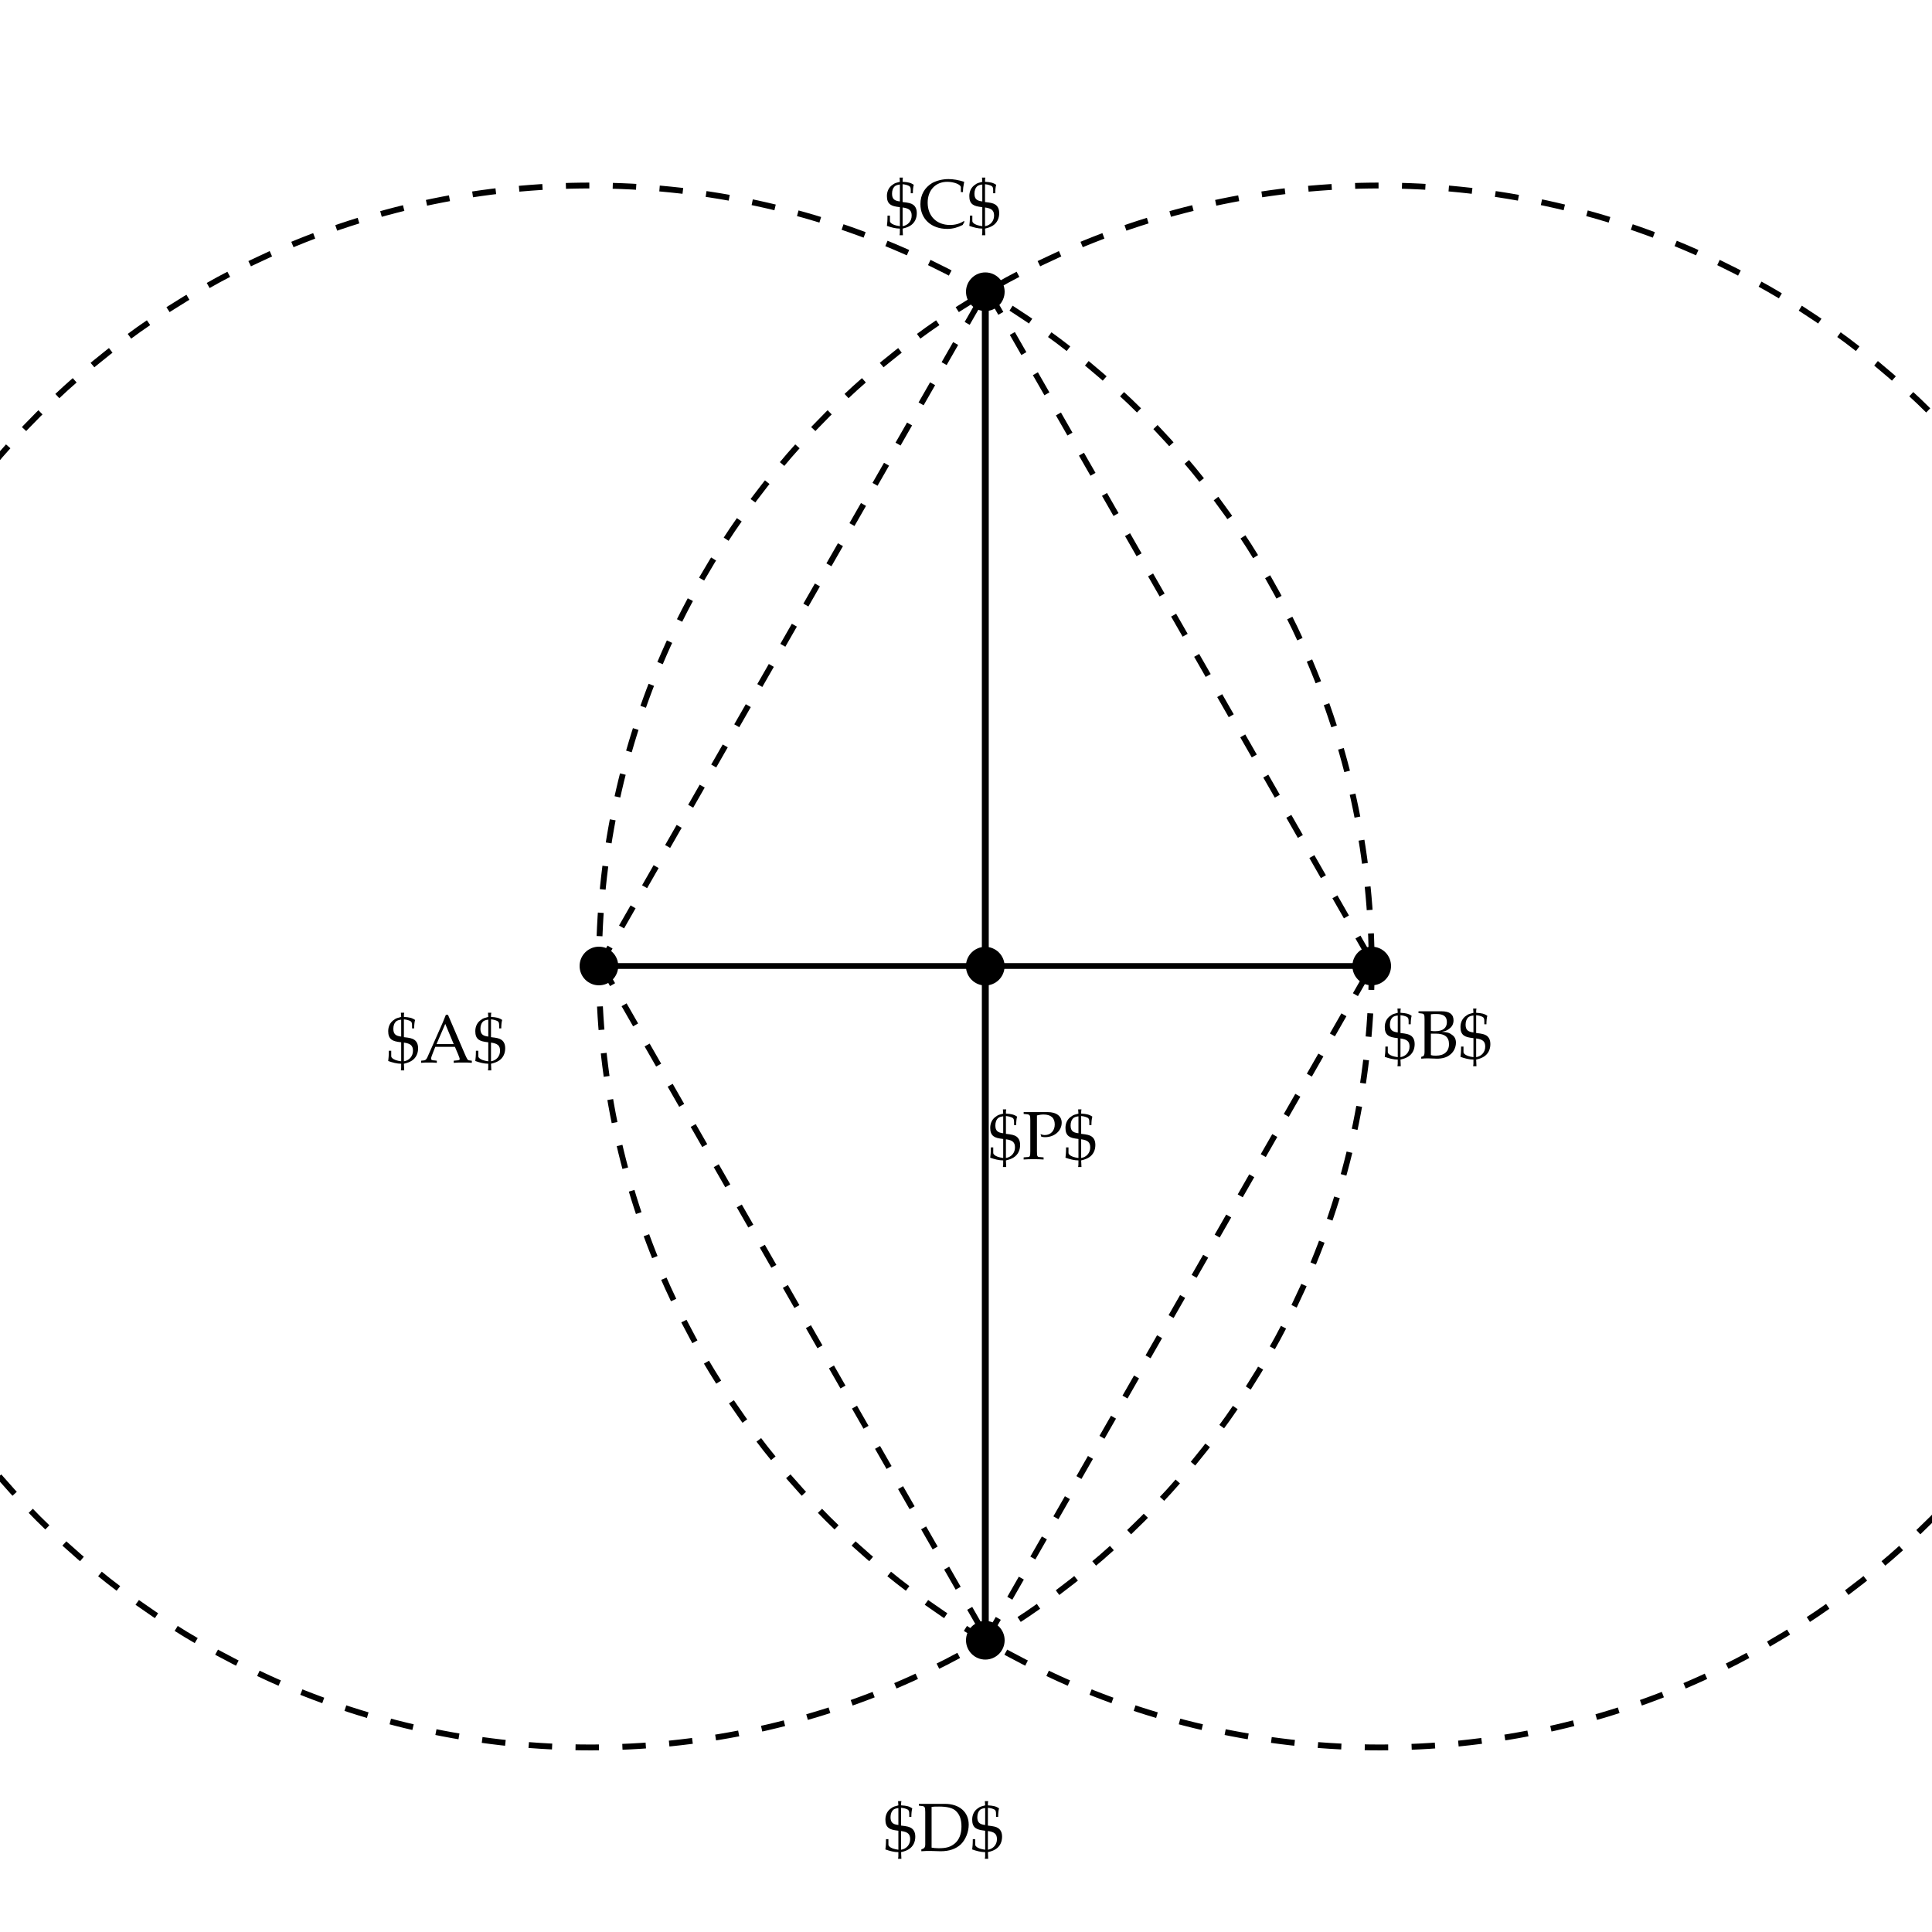
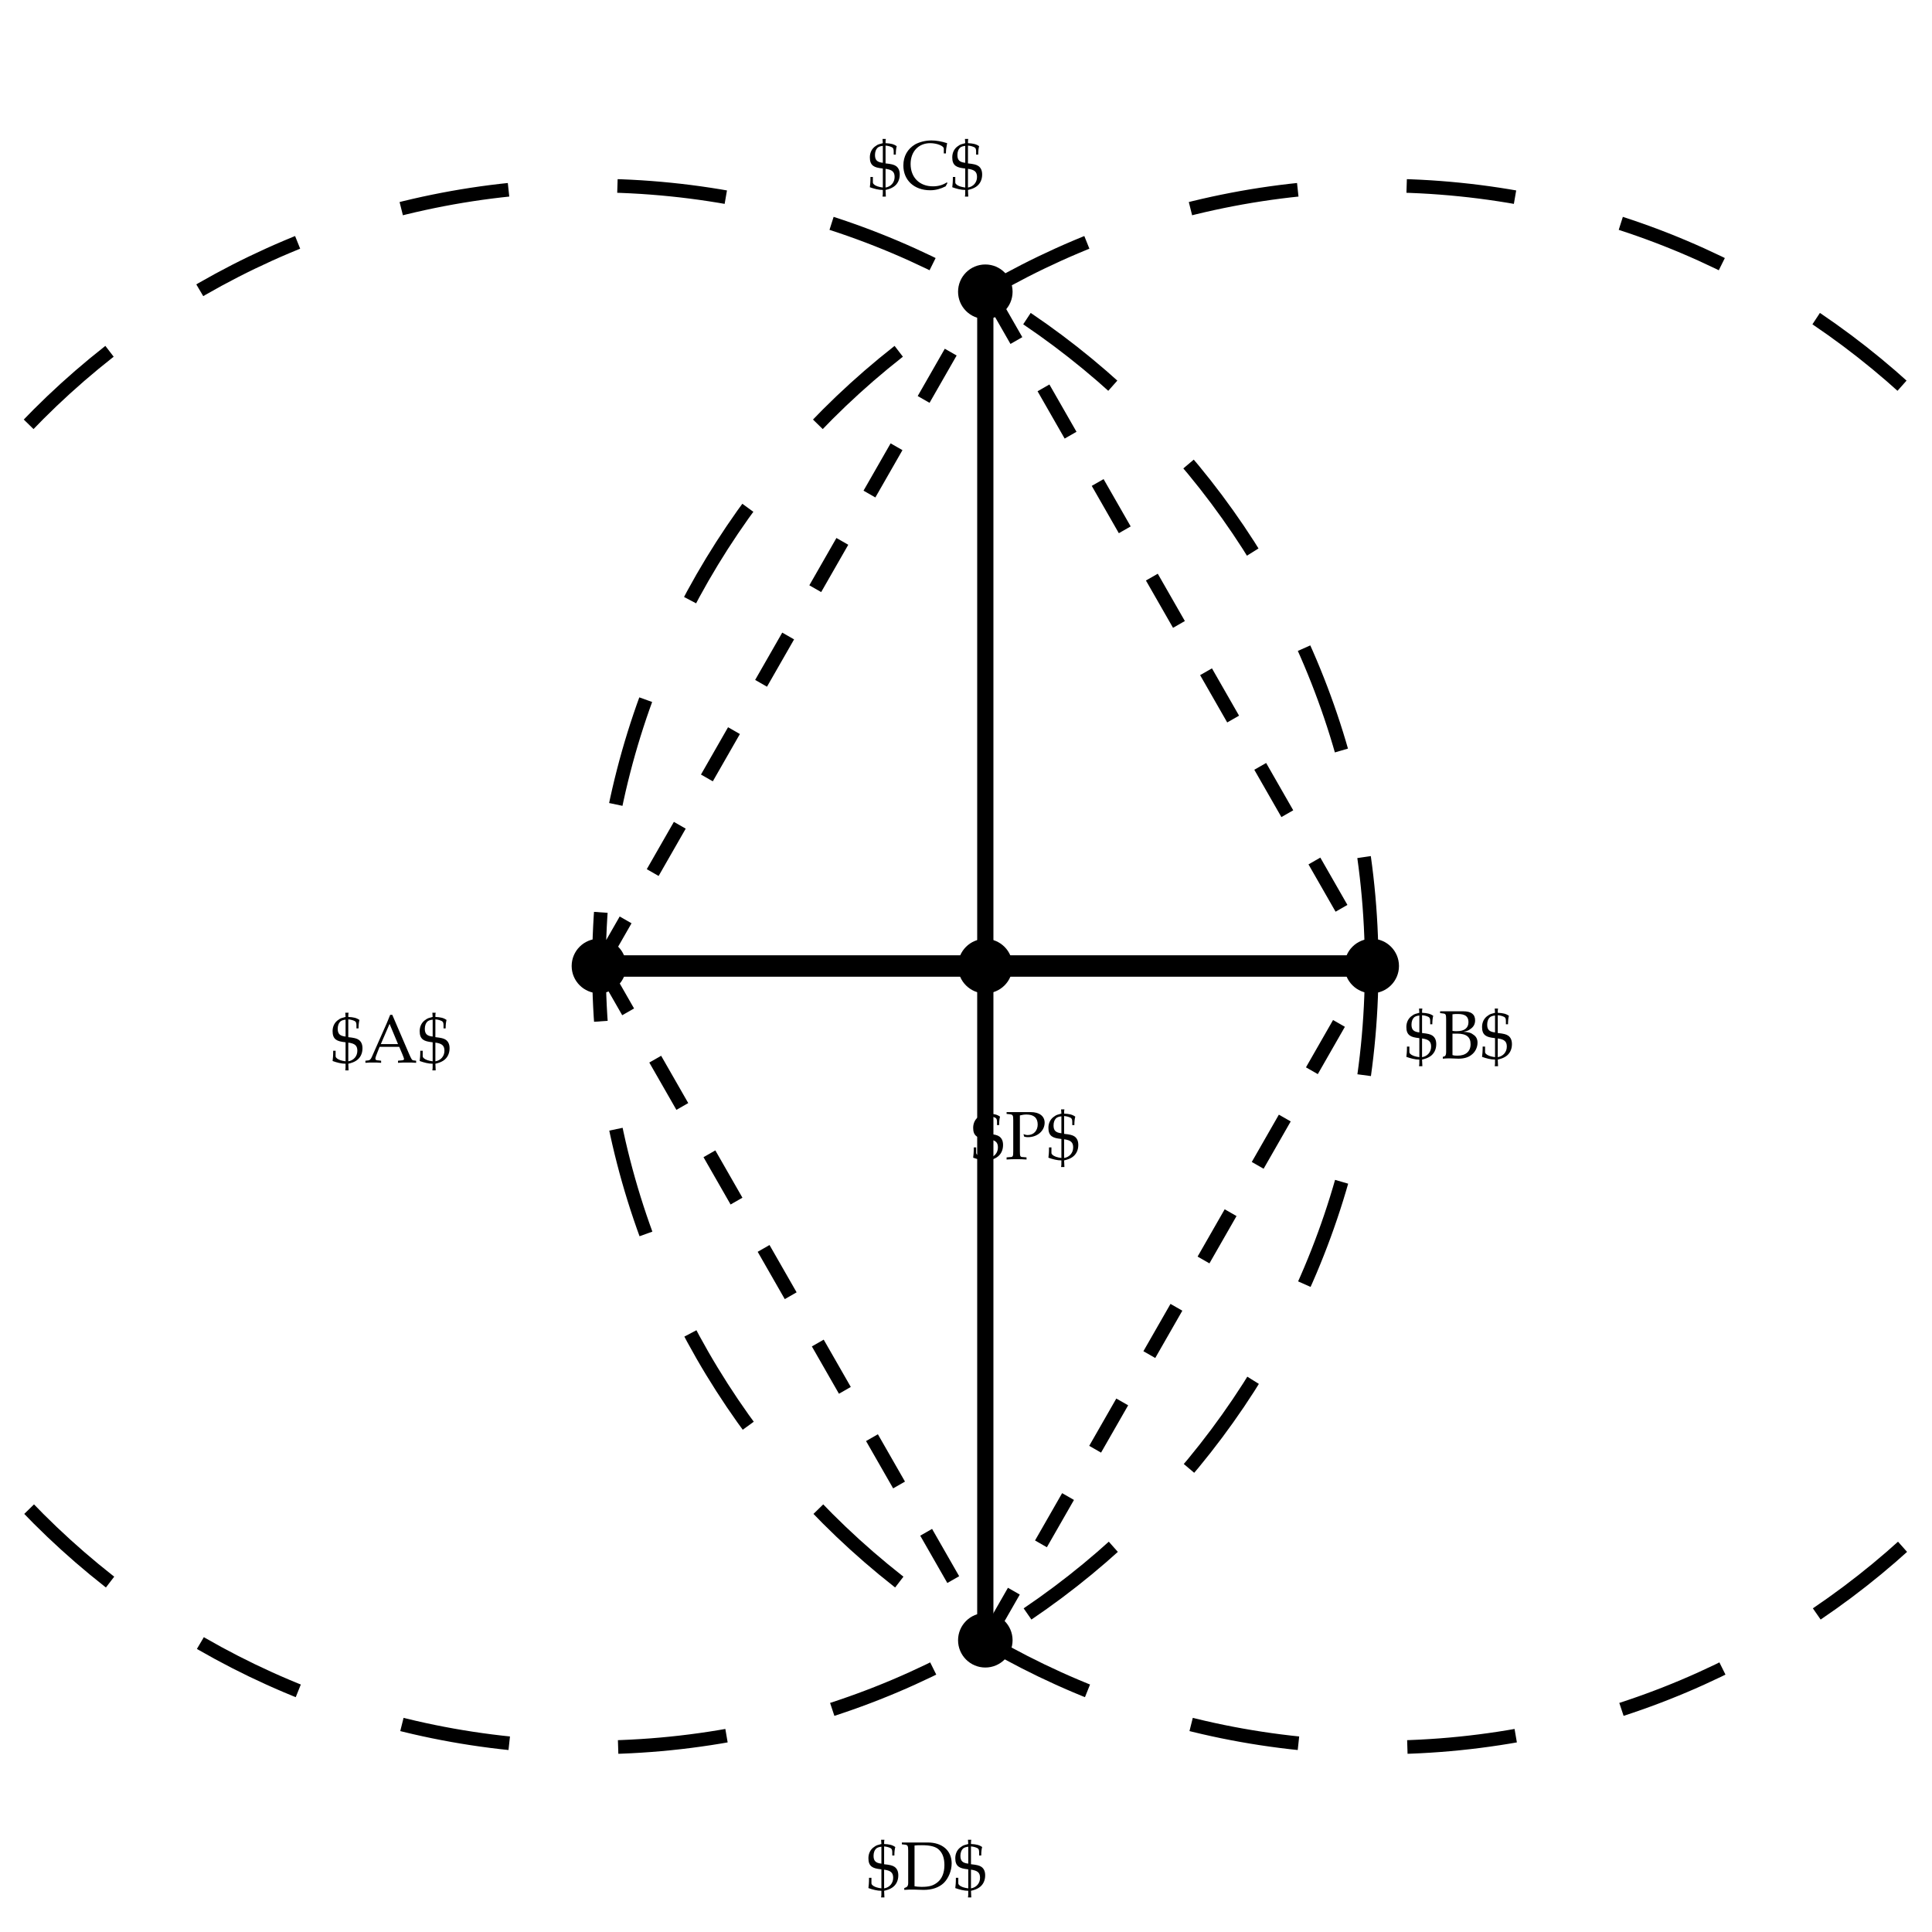
<svg xmlns="http://www.w3.org/2000/svg" width="100mm" height="100mm" viewBox="0 0 100 100" version="1.1" id="svg1">
  <defs id="defs1">
    </defs>
  <g id="layer1">
-     <path style="fill:#000000;fill-opacity:0;stroke:#000000;stroke-width:0.299;stroke-dasharray:none" d="m 0.326,47.923 c 33.09,0 66.18,0 99.27,0" id="path2" transform="matrix(0.4029434,0,0,1,30.86864,2.076786)" />
-     <text xml:space="preserve" style="font-size:3.528px;font-family:'TeX Gyre Pagella';-inkscape-font-specification:'TeX Gyre Pagella';text-align:center;word-spacing:0px;text-anchor:middle;fill:#000000;fill-opacity:1;stroke:#000000;stroke-width:0;stroke-dasharray:none" x="25.327" y="54.994" id="text6-3-8-3-3">
-       <tspan id="tspan6-0-6-7-4" style="fill:#000000;fill-opacity:1;stroke-width:0;stroke-dasharray:none" x="25.327" y="54.994">$A$</tspan>
-     </text>
-     <ellipse style="fill:#000000;stroke:#000000;stroke-width:0;stroke-dasharray:none" id="circle3" cx="31" cy="50" rx="1" ry="1" />
-     <text xml:space="preserve" style="font-size:3.528px;font-family:'TeX Gyre Pagella';-inkscape-font-specification:'TeX Gyre Pagella';text-align:center;word-spacing:0px;text-anchor:middle;fill:#000000;fill-opacity:1;stroke:#000000;stroke-width:0;stroke-dasharray:none" x="76.611" y="54.781" id="text6-3-8-3-3-5">
-       <tspan id="tspan6-0-6-7-4-5" style="fill:#000000;fill-opacity:1;stroke-width:0;stroke-dasharray:none" x="76.611" y="54.781">$B$</tspan>
-     </text>
-     <ellipse style="fill:#000000;stroke:#000000;stroke-width:0;stroke-dasharray:none" id="circle3-8" cx="71" cy="50" rx="1" ry="1" />
-     <circle style="fill:#000000;fill-opacity:0;stroke:#000000;stroke-width:0.303;stroke-dasharray:1.213,1.213;stroke-dashoffset:0" id="path1" cx="30.575" cy="50.025" r="40.423" />
-     <circle style="fill:#000000;fill-opacity:0;stroke:#000000;stroke-width:0.303;stroke-dasharray:1.213,1.213;stroke-dashoffset:0" id="circle1" cx="71.425" cy="50.025" r="40.423" />
-     <path style="fill:#000000;fill-opacity:0;stroke:#000000;stroke-width:0.357;stroke-dasharray:none" d="m 0.326,47.923 c 33.09,0 66.18,0 99.27,0" id="path2-4" transform="matrix(0,-0.705151,1,0,3.076237,85.22732)" />
-     <text xml:space="preserve" style="font-size:3.528px;font-family:'TeX Gyre Pagella';-inkscape-font-specification:'TeX Gyre Pagella';text-align:center;word-spacing:0px;text-anchor:middle;fill:#000000;fill-opacity:1;stroke:#000000;stroke-width:0;stroke-dasharray:none" x="51.017" y="11.77" id="text6-3-8-3-3-5-1">
-       <tspan id="tspan6-0-6-7-4-5-0" style="fill:#000000;fill-opacity:1;stroke-width:0;stroke-dasharray:none" x="51.017" y="11.77">$C$</tspan>
-     </text>
-     <ellipse style="fill:#000000;stroke:#000000;stroke-width:0;stroke-dasharray:none" id="circle3-5" cx="51" cy="15.1" rx="1" ry="1" />
-     <text xml:space="preserve" style="font-size:3.528px;font-family:'TeX Gyre Pagella';-inkscape-font-specification:'TeX Gyre Pagella';text-align:center;word-spacing:0px;text-anchor:middle;fill:#000000;fill-opacity:1;stroke:#000000;stroke-width:0;stroke-dasharray:none" x="51.054" y="95.802" id="text6-3-8-3-3-5-1-2">
-       <tspan id="tspan6-0-6-7-4-5-0-3" style="fill:#000000;fill-opacity:1;stroke-width:0;stroke-dasharray:none" x="51.054" y="95.802">$D$</tspan>
-     </text>
-     <ellipse style="fill:#000000;stroke:#000000;stroke-width:0;stroke-dasharray:none" id="circle3-5-0" cx="51" cy="84.9" rx="1" ry="1" />
-     <text xml:space="preserve" style="font-size:3.528px;font-family:'TeX Gyre Pagella';-inkscape-font-specification:'TeX Gyre Pagella';text-align:center;word-spacing:0px;text-anchor:middle;fill:#000000;fill-opacity:1;stroke:#000000;stroke-width:0;stroke-dasharray:none" x="56.177" y="59.999" id="text6-3-8-3-3-5-1-2-8">
-       <tspan id="tspan6-0-6-7-4-5-0-3-0" style="fill:#000000;fill-opacity:1;stroke-width:0;stroke-dasharray:none" x="56.177" y="59.999">$P$</tspan>
-     </text>
-     <ellipse style="fill:#000000;stroke:#000000;stroke-width:0;stroke-dasharray:none" id="circle3-5-0-8" cx="50.997" cy="50.008" rx="1" ry="1" />
-     <path style="fill:#000000;fill-opacity:0;stroke:#000000;stroke-width:0.3;stroke-dasharray:1.2, 1.2;stroke-dashoffset:0" d="M 30.979,50.062 51.004,15.091" id="path3" />
-     <path style="fill:#000000;fill-opacity:0;stroke:#000000;stroke-width:0.3;stroke-dasharray:1.2, 1.2;stroke-dashoffset:0" d="M 51.075,84.808 71.1,49.837" id="path3-6" />
-     <path style="fill:#000000;fill-opacity:0;stroke:#000000;stroke-width:0.3;stroke-dasharray:1.2, 1.2;stroke-dashoffset:0" d="m 31.11,49.924 20.025,34.971" id="path3-5" />
-     <path style="fill:#000000;fill-opacity:0;stroke:#000000;stroke-width:0.3;stroke-dasharray:1.2, 1.2;stroke-dashoffset:0" d="m 51.206,15.178 20.025,34.971" id="path3-6-1" />
+     <g id="g2" style="display:inline">
+       <circle style="display:inline;fill:#000000;fill-opacity:0;stroke:#000000;stroke-width:0.706;stroke-dasharray:5.644,5.644;stroke-dashoffset:0" id="path1" cx="30.575" cy="50.025" r="40.423" />
+       <circle style="display:inline;fill:#000000;fill-opacity:0;stroke:#000000;stroke-width:0.706;stroke-dasharray:5.644,5.644;stroke-dashoffset:0" id="circle1" cx="71.425" cy="50.025" r="40.423" />
+       <path style="fill:#000000;fill-opacity:0;stroke:#000000;stroke-width:1.111;stroke-dasharray:none" d="m 0.326,47.923 c 33.09,0 66.18,0 99.27,0" id="path2" transform="matrix(0.4029434,0,0,1,30.86864,2.076786)" />
+       <path style="display:inline;fill:#000000;fill-opacity:0;stroke:#000000;stroke-width:0.84;stroke-dasharray:none" d="m 0.326,47.923 c 33.09,0 66.18,0 99.27,0" id="path2-4" transform="matrix(0,-0.705151,1,0,3.076237,85.22732)" />
+       <path style="fill:#000000;fill-opacity:0;stroke:#000000;stroke-width:0.706;stroke-dasharray:2.822,2.822;stroke-dashoffset:0" d="M 30.979,50.062 51.004,15.091" id="path3" />
+       <path style="fill:#000000;fill-opacity:0;stroke:#000000;stroke-width:0.706;stroke-dasharray:2.822,2.822;stroke-dashoffset:0" d="M 51.075,84.808 71.1,49.837" id="path3-6" />
+       <path style="fill:#000000;fill-opacity:0;stroke:#000000;stroke-width:0.706;stroke-dasharray:2.822,2.822;stroke-dashoffset:0" d="m 31.11,49.924 20.025,34.971" id="path3-5" />
+       <path style="fill:#000000;fill-opacity:0;stroke:#000000;stroke-width:0.706;stroke-dasharray:2.822,2.822;stroke-dashoffset:0" d="m 51.206,15.178 20.025,34.971" id="path3-6-1" />
+     </g>
+     <g id="g1">
+       <ellipse style="fill:#000000;stroke:#000000;stroke-width:0;stroke-dasharray:none" id="circle3" cx="31" cy="50" rx="1.411" ry="1.411" />
+       <ellipse style="fill:#000000;stroke:#000000;stroke-width:0;stroke-dasharray:none" id="circle3-8" cx="71" cy="50" rx="1.411" ry="1.411" />
+       <ellipse style="fill:#000000;stroke:#000000;stroke-width:0;stroke-dasharray:none" id="circle3-5" cx="51" cy="15.1" rx="1.411" ry="1.411" />
+       <ellipse style="fill:#000000;stroke:#000000;stroke-width:0;stroke-dasharray:none" id="circle3-5-0" cx="51" cy="84.9" rx="1.411" ry="1.411" />
+       <ellipse style="fill:#000000;stroke:#000000;stroke-width:0;stroke-dasharray:none" id="circle3-5-0-8" cx="50.997" cy="50.007" rx="1.411" ry="1.411" />
+     </g>
+     <g id="g3">
+       <text xml:space="preserve" style="font-size:3.528px;font-family:'TeX Gyre Pagella';-inkscape-font-specification:'TeX Gyre Pagella';text-align:center;word-spacing:0px;text-anchor:middle;fill:#000000;fill-opacity:1;stroke:#000000;stroke-width:0;stroke-dasharray:none" x="23.327" y="54.994" id="text6-3-8-3-3">
+         <tspan id="tspan6-0-6-7-4" style="fill:#000000;fill-opacity:1;stroke-width:0;stroke-dasharray:none" x="23.327" y="54.994">$A$</tspan>
+       </text>
+       <text xml:space="preserve" style="font-size:3.528px;font-family:'TeX Gyre Pagella';-inkscape-font-specification:'TeX Gyre Pagella';text-align:center;word-spacing:0px;text-anchor:middle;fill:#000000;fill-opacity:1;stroke:#000000;stroke-width:0;stroke-dasharray:none" x="78.611" y="54.781" id="text6-3-8-3-3-5">
+         <tspan id="tspan6-0-6-7-4-5" style="fill:#000000;fill-opacity:1;stroke-width:0;stroke-dasharray:none" x="78.611" y="54.781">$B$</tspan>
+       </text>
+       <text xml:space="preserve" style="font-size:3.528px;font-family:'TeX Gyre Pagella';-inkscape-font-specification:'TeX Gyre Pagella';text-align:center;word-spacing:0px;text-anchor:middle;fill:#000000;fill-opacity:1;stroke:#000000;stroke-width:0;stroke-dasharray:none" x="51.017" y="9.77" id="text6-3-8-3-3-5-1">
+         <tspan id="tspan6-0-6-7-4-5-0" style="fill:#000000;fill-opacity:1;stroke-width:0;stroke-dasharray:none" x="51.017" y="9.77">$C$</tspan>
+       </text>
+       <text xml:space="preserve" style="font-size:3.528px;font-family:'TeX Gyre Pagella';-inkscape-font-specification:'TeX Gyre Pagella';text-align:center;word-spacing:0px;text-anchor:middle;fill:#000000;fill-opacity:1;stroke:#000000;stroke-width:0;stroke-dasharray:none" x="51.054" y="97.802" id="text6-3-8-3-3-5-1-2">
+         <tspan id="tspan6-0-6-7-4-5-0-3" style="fill:#000000;fill-opacity:1;stroke-width:0;stroke-dasharray:none" x="51.054" y="97.802">$D$</tspan>
+       </text>
+       <text xml:space="preserve" style="font-size:3.528px;font-family:'TeX Gyre Pagella';-inkscape-font-specification:'TeX Gyre Pagella';text-align:center;word-spacing:0px;text-anchor:middle;fill:#000000;fill-opacity:1;stroke:#000000;stroke-width:0;stroke-dasharray:none" x="56.177" y="59.999" id="text6-3-8-3-3-5-1-2-8">
+         <tspan id="tspan6-0-6-7-4-5-0-3-0" style="fill:#000000;fill-opacity:1;stroke-width:0;stroke-dasharray:none" x="56.177" y="59.999">$P$</tspan>
+       </text>
+     </g>
  </g>
</svg>
